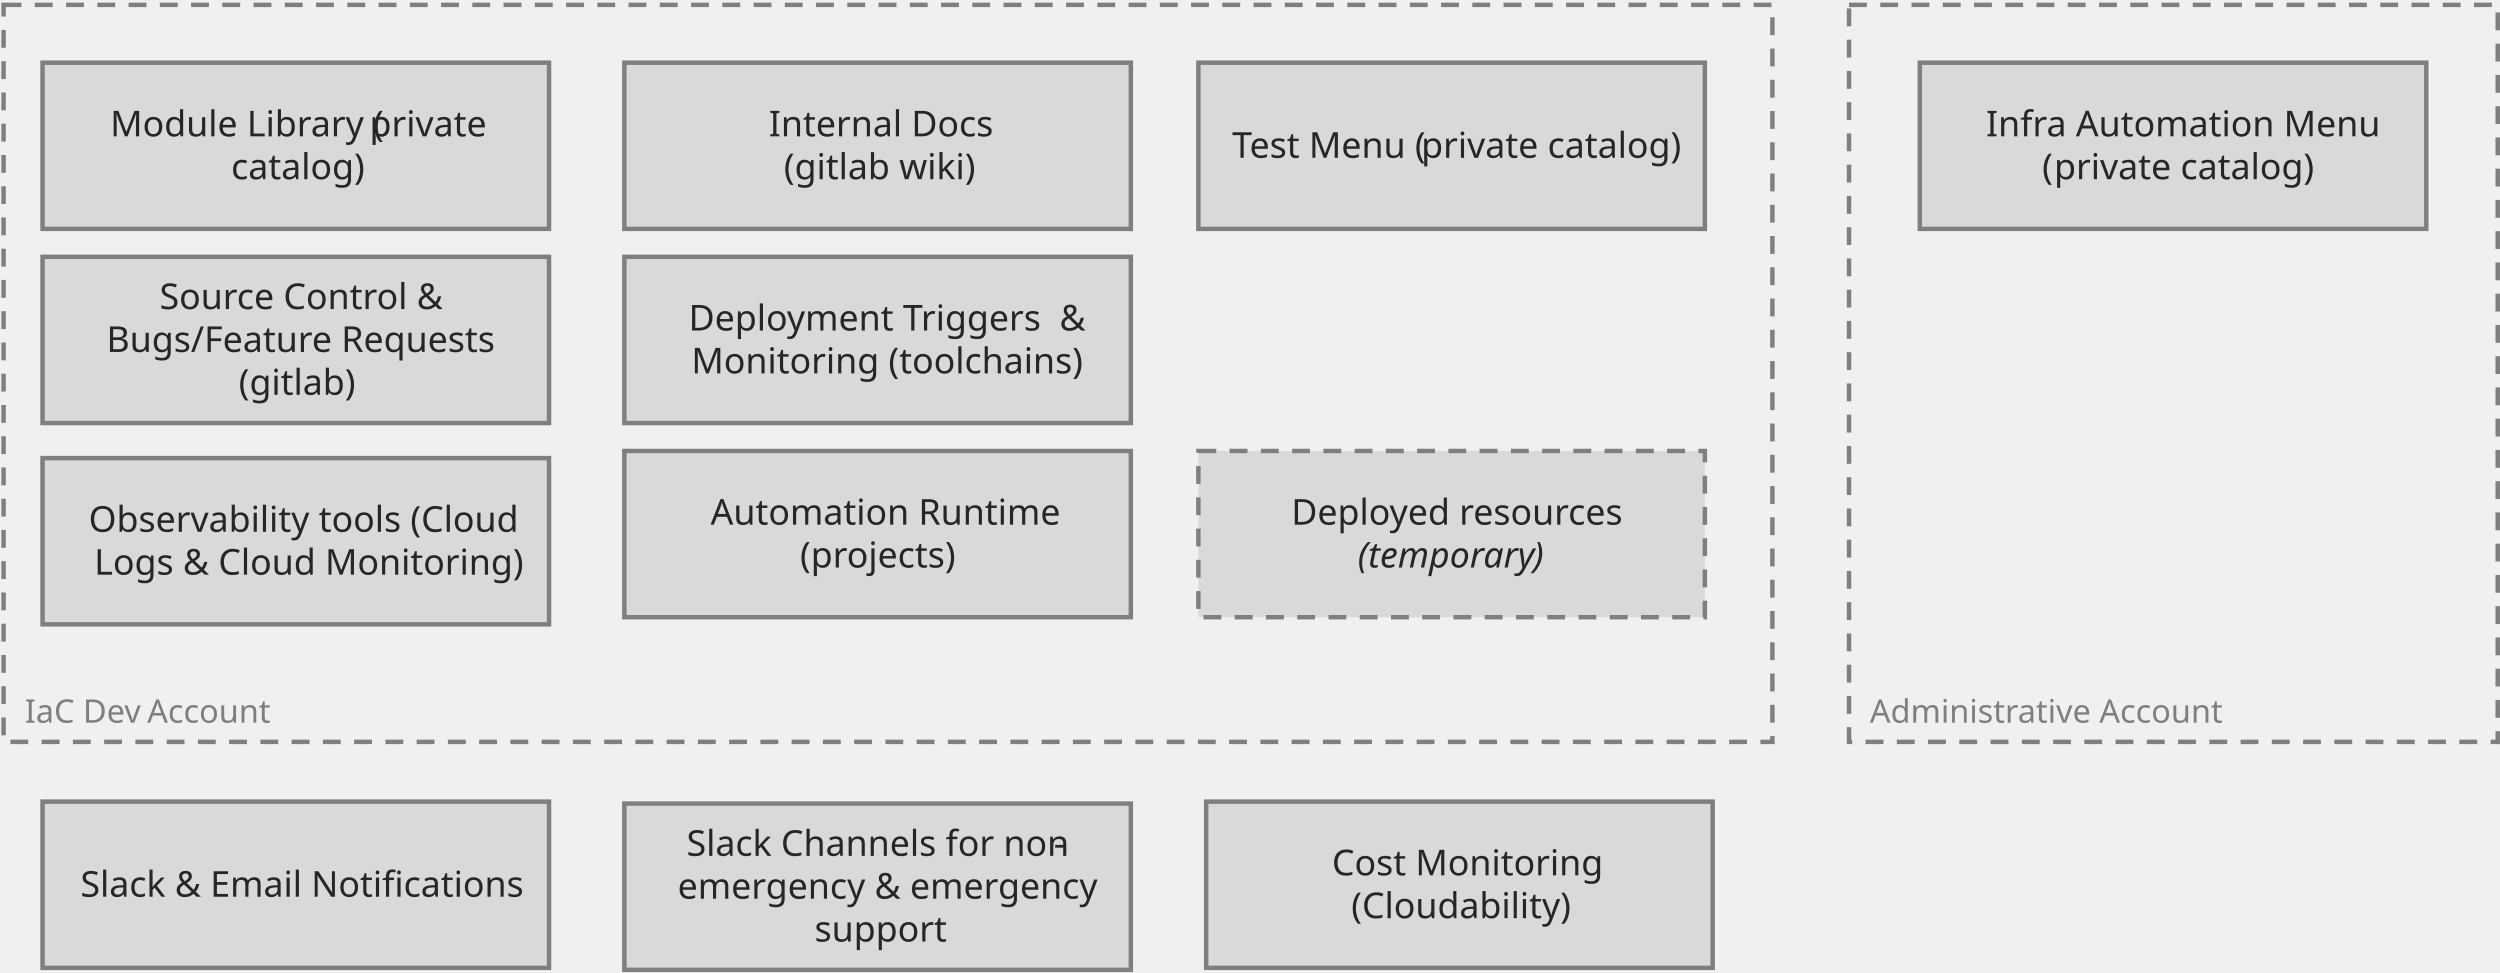
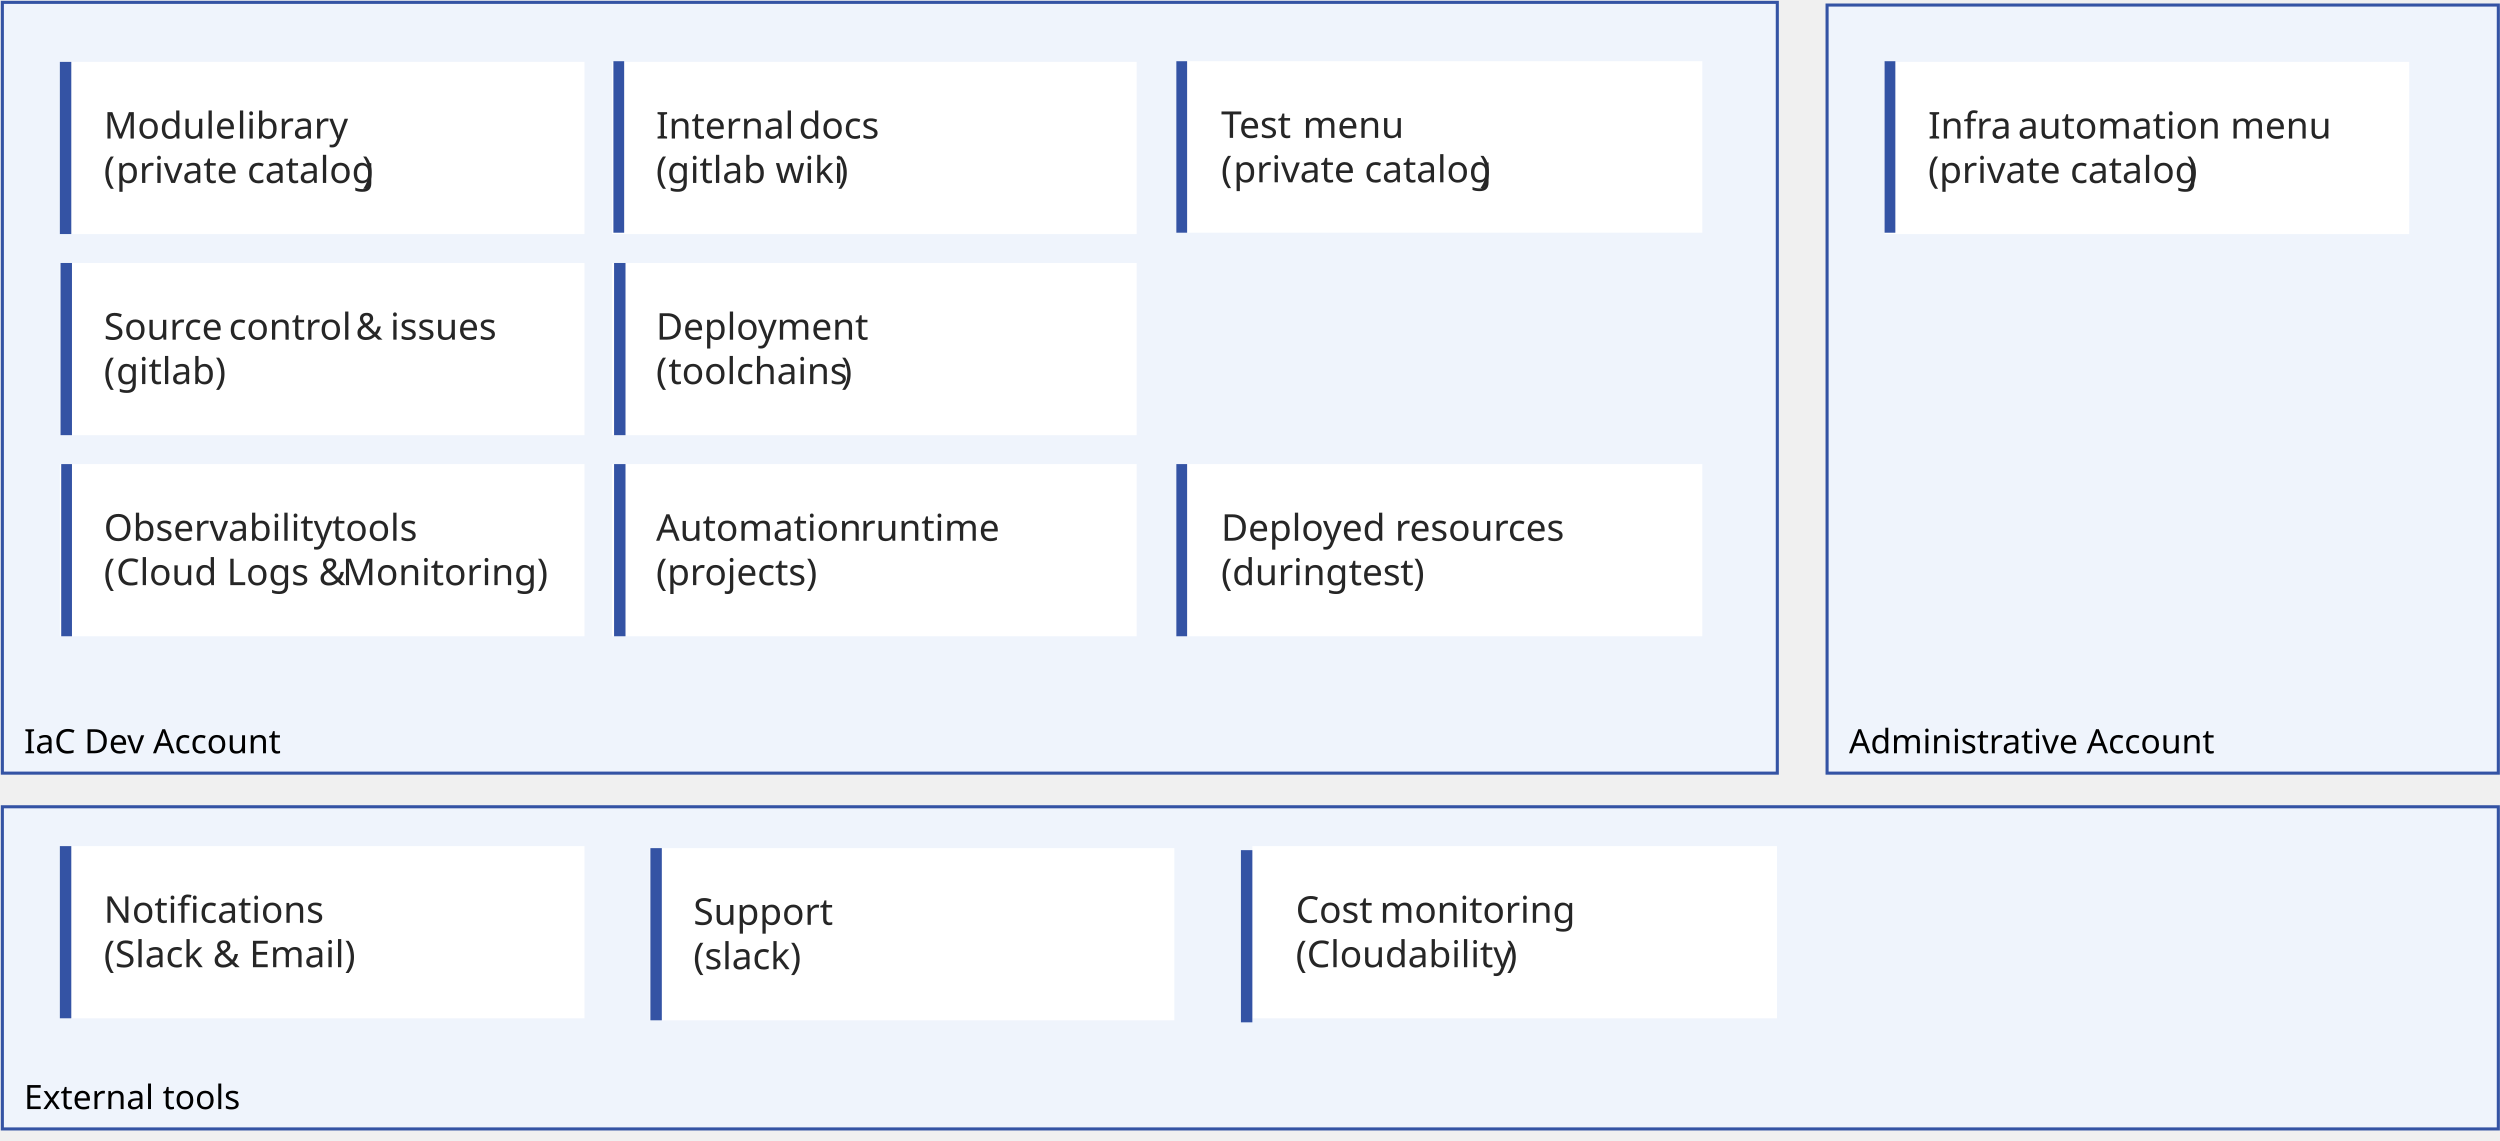
- <svg xmlns="http://www.w3.org/2000/svg" width="3850" height="1498" xml:space="preserve" overflow="hidden">
-   <g transform="translate(-252 -660)">
+ <svg xmlns="http://www.w3.org/2000/svg" width="3717" height="1696" xml:space="preserve" overflow="hidden">
+   <g transform="translate(-247 -664)">
    <g>
-       <rect x="317.5" y="756.5" width="780" height="256" stroke="#7F7F7F" stroke-width="6.875" stroke-linecap="butt" stroke-linejoin="miter" stroke-miterlimit="8" stroke-opacity="1" fill="#D9D9D9" fill-opacity="1" />
-       <text fill="#262626" fill-opacity="1" font-family="IBM Plex Sans,IBM Plex Sans_MSFontService,sans-serif" font-style="normal" font-variant="normal" font-weight="400" font-stretch="normal" font-size="55" text-anchor="start" direction="ltr" writing-mode="lr-tb" unicode-bidi="normal" text-decoration="none" transform="matrix(1 0 0 1 421.733 870)">Module Library (</text>
-       <text fill="#262626" fill-opacity="1" font-family="IBM Plex Sans,IBM Plex Sans_MSFontService,sans-serif" font-style="normal" font-variant="normal" font-weight="400" font-stretch="normal" font-size="55" text-anchor="start" direction="ltr" writing-mode="lr-tb" unicode-bidi="normal" text-decoration="none" transform="matrix(1 0 0 1 821.056 870)">private </text>
-       <text fill="#262626" fill-opacity="1" font-family="IBM Plex Sans,IBM Plex Sans_MSFontService,sans-serif" font-style="normal" font-variant="normal" font-weight="400" font-stretch="normal" font-size="55" text-anchor="start" direction="ltr" writing-mode="lr-tb" unicode-bidi="normal" text-decoration="none" transform="matrix(1 0 0 1 607.931 936)">catalog)</text>
-       <rect x="317.5" y="1055.5" width="780" height="256" stroke="#7F7F7F" stroke-width="6.875" stroke-linecap="butt" stroke-linejoin="miter" stroke-miterlimit="8" stroke-opacity="1" fill="#D9D9D9" fill-opacity="1" />
-       <text fill="#262626" fill-opacity="1" font-family="IBM Plex Sans,IBM Plex Sans_MSFontService,sans-serif" font-style="normal" font-variant="normal" font-weight="400" font-stretch="normal" font-size="55" text-anchor="start" direction="ltr" writing-mode="lr-tb" unicode-bidi="normal" text-decoration="none" transform="matrix(1 0 0 1 497.656 1136)">Source Control &amp; </text>
-       <text fill="#262626" fill-opacity="1" font-family="IBM Plex Sans,IBM Plex Sans_MSFontService,sans-serif" font-style="normal" font-variant="normal" font-weight="400" font-stretch="normal" font-size="55" text-anchor="start" direction="ltr" writing-mode="lr-tb" unicode-bidi="normal" text-decoration="none" transform="matrix(1 0 0 1 416.004 1202)">Bugs/Feature Requests </text>
-       <text fill="#262626" fill-opacity="1" font-family="IBM Plex Sans,IBM Plex Sans_MSFontService,sans-serif" font-style="normal" font-variant="normal" font-weight="400" font-stretch="normal" font-size="55" text-anchor="start" direction="ltr" writing-mode="lr-tb" unicode-bidi="normal" text-decoration="none" transform="matrix(1 0 0 1 619.688 1268)">(gitlab) </text>
-       <rect x="317.5" y="1894.5" width="780" height="256" stroke="#7F7F7F" stroke-width="6.875" stroke-linecap="butt" stroke-linejoin="miter" stroke-miterlimit="8" stroke-opacity="1" fill="#D9D9D9" fill-opacity="1" />
-       <text fill="#262626" fill-opacity="1" font-family="IBM Plex Sans,IBM Plex Sans_MSFontService,sans-serif" font-style="normal" font-variant="normal" font-weight="400" font-stretch="normal" font-size="55" text-anchor="start" direction="ltr" writing-mode="lr-tb" unicode-bidi="normal" text-decoration="none" transform="matrix(1 0 0 1 375.9 2041)">Slack &amp; Email Notifications</text>
-       <rect x="1213.5" y="1897.5" width="780" height="256" stroke="#7F7F7F" stroke-width="6.875" stroke-linecap="butt" stroke-linejoin="miter" stroke-miterlimit="8" stroke-opacity="1" fill="#D9D9D9" fill-opacity="1" />
-       <text fill="#262626" fill-opacity="1" font-family="IBM Plex Sans,IBM Plex Sans_MSFontService,sans-serif" font-style="normal" font-variant="normal" font-weight="400" font-stretch="normal" font-size="55" text-anchor="start" direction="ltr" writing-mode="lr-tb" unicode-bidi="normal" text-decoration="none" transform="matrix(1 0 0 1 1309.32 1978)">Slack Channels for non</text>
-       <text fill="#262626" fill-opacity="1" font-family="IBM Plex Sans,IBM Plex Sans_MSFontService,sans-serif" font-style="normal" font-variant="normal" font-weight="400" font-stretch="normal" font-size="55" text-anchor="start" direction="ltr" writing-mode="lr-tb" unicode-bidi="normal" text-decoration="none" transform="matrix(1 0 0 1 1874.79 1978)">-</text>
-       <text fill="#262626" fill-opacity="1" font-family="IBM Plex Sans,IBM Plex Sans_MSFontService,sans-serif" font-style="normal" font-variant="normal" font-weight="400" font-stretch="normal" font-size="55" text-anchor="start" direction="ltr" writing-mode="lr-tb" unicode-bidi="normal" text-decoration="none" transform="matrix(1 0 0 1 1295.57 2044)">emergency &amp; emergency </text>
-       <text fill="#262626" fill-opacity="1" font-family="IBM Plex Sans,IBM Plex Sans_MSFontService,sans-serif" font-style="normal" font-variant="normal" font-weight="400" font-stretch="normal" font-size="55" text-anchor="start" direction="ltr" writing-mode="lr-tb" unicode-bidi="normal" text-decoration="none" transform="matrix(1 0 0 1 1506.4 2110)">support</text>
-       <rect x="1213.5" y="756.5" width="780" height="256" stroke="#7F7F7F" stroke-width="6.875" stroke-linecap="butt" stroke-linejoin="miter" stroke-miterlimit="8" stroke-opacity="1" fill="#D9D9D9" fill-opacity="1" />
-       <text fill="#262626" fill-opacity="1" font-family="IBM Plex Sans,IBM Plex Sans_MSFontService,sans-serif" font-style="normal" font-variant="normal" font-weight="400" font-stretch="normal" font-size="55" text-anchor="start" direction="ltr" writing-mode="lr-tb" unicode-bidi="normal" text-decoration="none" transform="matrix(1 0 0 1 1435.93 870)">Internal Docs </text>
-       <text fill="#262626" fill-opacity="1" font-family="IBM Plex Sans,IBM Plex Sans_MSFontService,sans-serif" font-style="normal" font-variant="normal" font-weight="400" font-stretch="normal" font-size="55" text-anchor="start" direction="ltr" writing-mode="lr-tb" unicode-bidi="normal" text-decoration="none" transform="matrix(1 0 0 1 1459.15 936)">(gitlab wiki)</text>
-       <rect x="317.5" y="1365.5" width="780" height="256" stroke="#7F7F7F" stroke-width="6.875" stroke-linecap="butt" stroke-linejoin="miter" stroke-miterlimit="8" stroke-opacity="1" fill="#D9D9D9" fill-opacity="1" />
-       <text fill="#262626" fill-opacity="1" font-family="IBM Plex Sans,IBM Plex Sans_MSFontService,sans-serif" font-style="normal" font-variant="normal" font-weight="400" font-stretch="normal" font-size="55" text-anchor="start" direction="ltr" writing-mode="lr-tb" unicode-bidi="normal" text-decoration="none" transform="matrix(1 0 0 1 388.504 1479)">Observability tools (Cloud </text>
-       <text fill="#262626" fill-opacity="1" font-family="IBM Plex Sans,IBM Plex Sans_MSFontService,sans-serif" font-style="normal" font-variant="normal" font-weight="400" font-stretch="normal" font-size="55" text-anchor="start" direction="ltr" writing-mode="lr-tb" unicode-bidi="normal" text-decoration="none" transform="matrix(1 0 0 1 397.098 1545)">Logs &amp; Cloud Monitoring)</text>
-       <rect x="257.5" y="667.5" width="2724" height="1135" stroke="#7F7F7F" stroke-width="6.875" stroke-linecap="butt" stroke-linejoin="miter" stroke-miterlimit="8" stroke-dasharray="27.5 20.625" stroke-opacity="1" fill="none" />
-       <text fill="#7F7F7F" fill-opacity="1" font-family="IBM Plex Sans,IBM Plex Sans_MSFontService,sans-serif" font-style="normal" font-variant="normal" font-weight="400" font-stretch="normal" font-size="50" text-anchor="start" direction="ltr" writing-mode="lr-tb" unicode-bidi="normal" text-decoration="none" transform="matrix(1 0 0 1 290.182 1773)">IaC Dev </text>
-       <text fill="#7F7F7F" fill-opacity="1" font-family="IBM Plex Sans,IBM Plex Sans_MSFontService,sans-serif" font-style="normal" font-variant="normal" font-weight="400" font-stretch="normal" font-size="50" text-anchor="start" direction="ltr" writing-mode="lr-tb" unicode-bidi="normal" text-decoration="none" transform="matrix(1 0 0 1 478.672 1773)">Account</text>
-       <rect x="2109.5" y="1894.5" width="780" height="256" stroke="#7F7F7F" stroke-width="6.875" stroke-linecap="butt" stroke-linejoin="miter" stroke-miterlimit="8" stroke-opacity="1" fill="#D9D9D9" fill-opacity="1" />
-       <text fill="#262626" fill-opacity="1" font-family="IBM Plex Sans,IBM Plex Sans_MSFontService,sans-serif" font-style="normal" font-variant="normal" font-weight="400" font-stretch="normal" font-size="55" text-anchor="start" direction="ltr" writing-mode="lr-tb" unicode-bidi="normal" text-decoration="none" transform="matrix(1 0 0 1 2303.18 2008)">Cost Monitoring </text>
-       <text fill="#262626" fill-opacity="1" font-family="IBM Plex Sans,IBM Plex Sans_MSFontService,sans-serif" font-style="normal" font-variant="normal" font-weight="400" font-stretch="normal" font-size="55" text-anchor="start" direction="ltr" writing-mode="lr-tb" unicode-bidi="normal" text-decoration="none" transform="matrix(1 0 0 1 2332.97 2074)">(Cloudability)</text>
-       <rect x="2097.5" y="1354.5" width="780" height="256" stroke="#7F7F7F" stroke-width="6.875" stroke-linecap="butt" stroke-linejoin="miter" stroke-miterlimit="8" stroke-dasharray="27.5 20.625" stroke-opacity="1" fill="#D9D9D9" fill-opacity="1" />
-       <text fill="#262626" fill-opacity="1" font-family="IBM Plex Sans,IBM Plex Sans_MSFontService,sans-serif" font-style="normal" font-variant="normal" font-weight="400" font-stretch="normal" font-size="55" text-anchor="start" direction="ltr" writing-mode="lr-tb" unicode-bidi="normal" text-decoration="none" transform="matrix(1 0 0 1 2240.63 1468)">Deployed resources</text>
-       <text fill="#262626" fill-opacity="1" font-family="IBM Plex Sans,IBM Plex Sans_MSFontService,sans-serif" font-style="italic" font-variant="normal" font-weight="400" font-stretch="normal" font-size="55" text-anchor="start" direction="ltr" writing-mode="lr-tb" unicode-bidi="normal" text-decoration="none" transform="matrix(1 0 0 1 2342.88 1534)">(temporary</text>
-       <text fill="#262626" fill-opacity="1" font-family="IBM Plex Sans,IBM Plex Sans_MSFontService,sans-serif" font-style="italic" font-variant="normal" font-weight="400" font-stretch="normal" font-size="55" text-anchor="start" direction="ltr" writing-mode="lr-tb" unicode-bidi="normal" text-decoration="none" transform="matrix(1 0 0 1 2613.3 1534)">)</text>
-       <rect x="2097.5" y="756.5" width="780" height="256" stroke="#7F7F7F" stroke-width="6.875" stroke-linecap="butt" stroke-linejoin="miter" stroke-miterlimit="8" stroke-opacity="1" fill="#D9D9D9" fill-opacity="1" />
-       <text fill="#262626" fill-opacity="1" font-family="IBM Plex Sans,IBM Plex Sans_MSFontService,sans-serif" font-style="normal" font-variant="normal" font-weight="400" font-stretch="normal" font-size="55" text-anchor="start" direction="ltr" writing-mode="lr-tb" unicode-bidi="normal" text-decoration="none" transform="matrix(1 0 0 1 2149.54 903)">Test Menu (</text>
-       <text fill="#262626" fill-opacity="1" font-family="IBM Plex Sans,IBM Plex Sans_MSFontService,sans-serif" font-style="normal" font-variant="normal" font-weight="400" font-stretch="normal" font-size="55" text-anchor="start" direction="ltr" writing-mode="lr-tb" unicode-bidi="normal" text-decoration="none" transform="matrix(1 0 0 1 2440.58 903)">private catalog)</text>
-       <rect x="1213.5" y="1055.5" width="780" height="256" stroke="#7F7F7F" stroke-width="6.875" stroke-linecap="butt" stroke-linejoin="miter" stroke-miterlimit="8" stroke-opacity="1" fill="#D9D9D9" fill-opacity="1" />
-       <text fill="#262626" fill-opacity="1" font-family="IBM Plex Sans,IBM Plex Sans_MSFontService,sans-serif" font-style="normal" font-variant="normal" font-weight="400" font-stretch="normal" font-size="55" text-anchor="start" direction="ltr" writing-mode="lr-tb" unicode-bidi="normal" text-decoration="none" transform="matrix(1 0 0 1 1312.47 1169)">Deployment Triggers  &amp; </text>
-       <text fill="#262626" fill-opacity="1" font-family="IBM Plex Sans,IBM Plex Sans_MSFontService,sans-serif" font-style="normal" font-variant="normal" font-weight="400" font-stretch="normal" font-size="55" text-anchor="start" direction="ltr" writing-mode="lr-tb" unicode-bidi="normal" text-decoration="none" transform="matrix(1 0 0 1 1316.76 1235)">Monitoring (toolchains)</text>
-       <rect x="3099.5" y="667.5" width="999" height="1135" stroke="#7F7F7F" stroke-width="6.875" stroke-linecap="butt" stroke-linejoin="miter" stroke-miterlimit="8" stroke-dasharray="27.5 20.625" stroke-opacity="1" fill="none" />
-       <text fill="#7F7F7F" fill-opacity="1" font-family="IBM Plex Sans,IBM Plex Sans_MSFontService,sans-serif" font-style="normal" font-variant="normal" font-weight="400" font-stretch="normal" font-size="50" text-anchor="start" direction="ltr" writing-mode="lr-tb" unicode-bidi="normal" text-decoration="none" transform="matrix(1 0 0 1 3131.54 1773)">Administrative Account</text>
-       <rect x="3208.5" y="756.5" width="780" height="256" stroke="#7F7F7F" stroke-width="6.875" stroke-linecap="butt" stroke-linejoin="miter" stroke-miterlimit="8" stroke-opacity="1" fill="#D9D9D9" fill-opacity="1" />
-       <text fill="#262626" fill-opacity="1" font-family="IBM Plex Sans,IBM Plex Sans_MSFontService,sans-serif" font-style="normal" font-variant="normal" font-weight="400" font-stretch="normal" font-size="55" text-anchor="start" direction="ltr" writing-mode="lr-tb" unicode-bidi="normal" text-decoration="none" transform="matrix(1 0 0 1 3310.42 870)">Infra Automation Menu </text>
-       <text fill="#262626" fill-opacity="1" font-family="IBM Plex Sans,IBM Plex Sans_MSFontService,sans-serif" font-style="normal" font-variant="normal" font-weight="400" font-stretch="normal" font-size="55" text-anchor="start" direction="ltr" writing-mode="lr-tb" unicode-bidi="normal" text-decoration="none" transform="matrix(1 0 0 1 3396.93 936)">(</text>
-       <text fill="#262626" fill-opacity="1" font-family="IBM Plex Sans,IBM Plex Sans_MSFontService,sans-serif" font-style="normal" font-variant="normal" font-weight="400" font-stretch="normal" font-size="55" text-anchor="start" direction="ltr" writing-mode="lr-tb" unicode-bidi="normal" text-decoration="none" transform="matrix(1 0 0 1 3415.26 936)">private catalog)</text>
-       <rect x="1213.5" y="1354.5" width="780" height="256" stroke="#7F7F7F" stroke-width="6.875" stroke-linecap="butt" stroke-linejoin="miter" stroke-miterlimit="8" stroke-opacity="1" fill="#D9D9D9" fill-opacity="1" />
-       <text fill="#262626" fill-opacity="1" font-family="IBM Plex Sans,IBM Plex Sans_MSFontService,sans-serif" font-style="normal" font-variant="normal" font-weight="400" font-stretch="normal" font-size="55" text-anchor="start" direction="ltr" writing-mode="lr-tb" unicode-bidi="normal" text-decoration="none" transform="matrix(1 0 0 1 1346.27 1468)">Automation Runtime</text>
-       <text fill="#262626" fill-opacity="1" font-family="IBM Plex Sans,IBM Plex Sans_MSFontService,sans-serif" font-style="normal" font-variant="normal" font-weight="400" font-stretch="normal" font-size="55" text-anchor="start" direction="ltr" writing-mode="lr-tb" unicode-bidi="normal" text-decoration="none" transform="matrix(1 0 0 1 1484.05 1534)">(projects)</text>
+       <rect x="250.5" y="1863.5" width="3711" height="479" stroke="#3453A4" stroke-width="4.583" stroke-linecap="butt" stroke-linejoin="miter" stroke-miterlimit="8" stroke-opacity="1" fill="#EFF4FC" fill-opacity="1" />
+       <text fill="#000000" fill-opacity="1" font-family="IBM Plex Sans,IBM Plex Sans_MSFontService,sans-serif" font-style="normal" font-variant="normal" font-weight="400" font-stretch="normal" font-size="50" text-anchor="start" direction="ltr" writing-mode="lr-tb" unicode-bidi="normal" text-decoration="none" transform="matrix(1 0 0 1 282.753 2313)">External tools</text>
+       <rect x="250.5" y="667.5" width="2639" height="1146" stroke="#3453A4" stroke-width="4.583" stroke-linecap="butt" stroke-linejoin="miter" stroke-miterlimit="8" stroke-opacity="1" fill="#EFF4FC" fill-opacity="1" />
+       <text fill="#000000" fill-opacity="1" font-family="IBM Plex Sans,IBM Plex Sans_MSFontService,sans-serif" font-style="normal" font-variant="normal" font-weight="400" font-stretch="normal" font-size="50" text-anchor="start" direction="ltr" writing-mode="lr-tb" unicode-bidi="normal" text-decoration="none" transform="matrix(1 0 0 1 282.753 1784)">IaC Dev Account</text>
+       <rect x="336" y="756" width="780" height="256" fill="#FFFFFF" fill-opacity="1" />
+       <text fill="#262626" fill-opacity="1" font-family="IBM Plex Sans,IBM Plex Sans_MSFontService,sans-serif" font-style="normal" font-variant="normal" font-weight="400" font-stretch="normal" font-size="55" text-anchor="start" direction="ltr" writing-mode="lr-tb" unicode-bidi="normal" text-decoration="none" transform="matrix(1 0 0 1 401.423 870)">Module </text>
+       <text fill="#262626" fill-opacity="1" font-family="IBM Plex Sans,IBM Plex Sans_MSFontService,sans-serif" font-style="normal" font-variant="normal" font-weight="400" font-stretch="normal" font-size="55" text-anchor="start" direction="ltr" writing-mode="lr-tb" unicode-bidi="normal" text-decoration="none" transform="matrix(1 0 0 1 599.08 870)">library </text>
+       <text fill="#262626" fill-opacity="1" font-family="IBM Plex Sans,IBM Plex Sans_MSFontService,sans-serif" font-style="normal" font-variant="normal" font-weight="400" font-stretch="normal" font-size="55" text-anchor="start" direction="ltr" writing-mode="lr-tb" unicode-bidi="normal" text-decoration="none" transform="matrix(1 0 0 1 401.423 936)">(</text>
+       <text fill="#262626" fill-opacity="1" font-family="IBM Plex Sans,IBM Plex Sans_MSFontService,sans-serif" font-style="normal" font-variant="normal" font-weight="400" font-stretch="normal" font-size="55" text-anchor="start" direction="ltr" writing-mode="lr-tb" unicode-bidi="normal" text-decoration="none" transform="matrix(1 0 0 1 419.757 936)">private catalog</text>
+       <text fill="#262626" fill-opacity="1" font-family="IBM Plex Sans,IBM Plex Sans_MSFontService,sans-serif" font-style="normal" font-variant="normal" font-weight="400" font-stretch="normal" font-size="55" text-anchor="start" direction="ltr" writing-mode="lr-tb" unicode-bidi="normal" text-decoration="none" transform="matrix(1 0 0 1 785.278 936)">)</text>
+       <rect x="336" y="1055" width="780" height="256" fill="#FFFFFF" fill-opacity="1" />
+       <text fill="#262626" fill-opacity="1" font-family="IBM Plex Sans,IBM Plex Sans_MSFontService,sans-serif" font-style="normal" font-variant="normal" font-weight="400" font-stretch="normal" font-size="55" text-anchor="start" direction="ltr" writing-mode="lr-tb" unicode-bidi="normal" text-decoration="none" transform="matrix(1 0 0 1 401.423 1169)">Source </text>
+       <text fill="#262626" fill-opacity="1" font-family="IBM Plex Sans,IBM Plex Sans_MSFontService,sans-serif" font-style="normal" font-variant="normal" font-weight="400" font-stretch="normal" font-size="55" text-anchor="start" direction="ltr" writing-mode="lr-tb" unicode-bidi="normal" text-decoration="none" transform="matrix(1 0 0 1 587.048 1169)">control </text>
+       <text fill="#262626" fill-opacity="1" font-family="IBM Plex Sans,IBM Plex Sans_MSFontService,sans-serif" font-style="normal" font-variant="normal" font-weight="400" font-stretch="normal" font-size="55" text-anchor="start" direction="ltr" writing-mode="lr-tb" unicode-bidi="normal" text-decoration="none" transform="matrix(1 0 0 1 775.538 1169)">&amp; </text>
+       <text fill="#262626" fill-opacity="1" font-family="IBM Plex Sans,IBM Plex Sans_MSFontService,sans-serif" font-style="normal" font-variant="normal" font-weight="400" font-stretch="normal" font-size="55" text-anchor="start" direction="ltr" writing-mode="lr-tb" unicode-bidi="normal" text-decoration="none" transform="matrix(1 0 0 1 827.101 1169)">issues</text>
+       <text fill="#262626" fill-opacity="1" font-family="IBM Plex Sans,IBM Plex Sans_MSFontService,sans-serif" font-style="normal" font-variant="normal" font-weight="400" font-stretch="normal" font-size="55" text-anchor="start" direction="ltr" writing-mode="lr-tb" unicode-bidi="normal" text-decoration="none" transform="matrix(1 0 0 1 401.423 1235)">(</text>
+       <text fill="#262626" fill-opacity="1" font-family="IBM Plex Sans,IBM Plex Sans_MSFontService,sans-serif" font-style="normal" font-variant="normal" font-weight="400" font-stretch="normal" font-size="55" text-anchor="start" direction="ltr" writing-mode="lr-tb" unicode-bidi="normal" text-decoration="none" transform="matrix(1 0 0 1 419.757 1235)">gitlab) </text>
+       <rect x="336" y="1922" width="780" height="256" fill="#FFFFFF" fill-opacity="1" />
+       <text fill="#262626" fill-opacity="1" font-family="IBM Plex Sans,IBM Plex Sans_MSFontService,sans-serif" font-style="normal" font-variant="normal" font-weight="400" font-stretch="normal" font-size="55" text-anchor="start" direction="ltr" writing-mode="lr-tb" unicode-bidi="normal" text-decoration="none" transform="matrix(1 0 0 1 401.423 2036)">Notifications</text>
+       <text fill="#262626" fill-opacity="1" font-family="IBM Plex Sans,IBM Plex Sans_MSFontService,sans-serif" font-style="normal" font-variant="normal" font-weight="400" font-stretch="normal" font-size="55" text-anchor="start" direction="ltr" writing-mode="lr-tb" unicode-bidi="normal" text-decoration="none" transform="matrix(1 0 0 1 401.423 2102)">(Slack &amp; Email)</text>
+       <rect x="1213" y="1925" width="780" height="256" fill="#FFFFFF" fill-opacity="1" />
+       <text fill="#262626" fill-opacity="1" font-family="IBM Plex Sans,IBM Plex Sans_MSFontService,sans-serif" font-style="normal" font-variant="normal" font-weight="400" font-stretch="normal" font-size="55" text-anchor="start" direction="ltr" writing-mode="lr-tb" unicode-bidi="normal" text-decoration="none" transform="matrix(1 0 0 1 1277.93 2039)">Support </text>
+       <text fill="#262626" fill-opacity="1" font-family="IBM Plex Sans,IBM Plex Sans_MSFontService,sans-serif" font-style="normal" font-variant="normal" font-weight="400" font-stretch="normal" font-size="55" text-anchor="start" direction="ltr" writing-mode="lr-tb" unicode-bidi="normal" text-decoration="none" transform="matrix(1 0 0 1 1277.93 2105)">(slack)</text>
+       <rect x="1157" y="756" width="780" height="256" fill="#FFFFFF" fill-opacity="1" />
+       <text fill="#262626" fill-opacity="1" font-family="IBM Plex Sans,IBM Plex Sans_MSFontService,sans-serif" font-style="normal" font-variant="normal" font-weight="400" font-stretch="normal" font-size="55" text-anchor="start" direction="ltr" writing-mode="lr-tb" unicode-bidi="normal" text-decoration="none" transform="matrix(1 0 0 1 1222.44 870)">Internal </text>
+       <text fill="#262626" fill-opacity="1" font-family="IBM Plex Sans,IBM Plex Sans_MSFontService,sans-serif" font-style="normal" font-variant="normal" font-weight="400" font-stretch="normal" font-size="55" text-anchor="start" direction="ltr" writing-mode="lr-tb" unicode-bidi="normal" text-decoration="none" transform="matrix(1 0 0 1 1434.42 870)">docs </text>
+       <text fill="#262626" fill-opacity="1" font-family="IBM Plex Sans,IBM Plex Sans_MSFontService,sans-serif" font-style="normal" font-variant="normal" font-weight="400" font-stretch="normal" font-size="55" text-anchor="start" direction="ltr" writing-mode="lr-tb" unicode-bidi="normal" text-decoration="none" transform="matrix(1 0 0 1 1222.44 936)">(gitlab wiki</text>
+       <text fill="#262626" fill-opacity="1" font-family="IBM Plex Sans,IBM Plex Sans_MSFontService,sans-serif" font-style="normal" font-variant="normal" font-weight="400" font-stretch="normal" font-size="55" text-anchor="start" direction="ltr" writing-mode="lr-tb" unicode-bidi="normal" text-decoration="none" transform="matrix(1 0 0 1 1491.71 936)">)</text>
+       <rect x="336" y="1354" width="780" height="256" fill="#FFFFFF" fill-opacity="1" />
+       <text fill="#262626" fill-opacity="1" font-family="IBM Plex Sans,IBM Plex Sans_MSFontService,sans-serif" font-style="normal" font-variant="normal" font-weight="400" font-stretch="normal" font-size="55" text-anchor="start" direction="ltr" writing-mode="lr-tb" unicode-bidi="normal" text-decoration="none" transform="matrix(1 0 0 1 401.423 1468)">Observability </text>
+       <text fill="#262626" fill-opacity="1" font-family="IBM Plex Sans,IBM Plex Sans_MSFontService,sans-serif" font-style="normal" font-variant="normal" font-weight="400" font-stretch="normal" font-size="55" text-anchor="start" direction="ltr" writing-mode="lr-tb" unicode-bidi="normal" text-decoration="none" transform="matrix(1 0 0 1 740.59 1468)">tools</text>
+       <text fill="#262626" fill-opacity="1" font-family="IBM Plex Sans,IBM Plex Sans_MSFontService,sans-serif" font-style="normal" font-variant="normal" font-weight="400" font-stretch="normal" font-size="55" text-anchor="start" direction="ltr" writing-mode="lr-tb" unicode-bidi="normal" text-decoration="none" transform="matrix(1 0 0 1 401.423 1534)">(</text>
+       <text fill="#262626" fill-opacity="1" font-family="IBM Plex Sans,IBM Plex Sans_MSFontService,sans-serif" font-style="normal" font-variant="normal" font-weight="400" font-stretch="normal" font-size="55" text-anchor="start" direction="ltr" writing-mode="lr-tb" unicode-bidi="normal" text-decoration="none" transform="matrix(1 0 0 1 419.757 1534)">Cloud Logs &amp; </text>
+       <text fill="#262626" fill-opacity="1" font-family="IBM Plex Sans,IBM Plex Sans_MSFontService,sans-serif" font-style="normal" font-variant="normal" font-weight="400" font-stretch="normal" font-size="55" text-anchor="start" direction="ltr" writing-mode="lr-tb" unicode-bidi="normal" text-decoration="none" transform="matrix(1 0 0 1 756.059 1534)">Monitoring)</text>
+       <rect x="2109" y="1922" width="780" height="256" fill="#FFFFFF" fill-opacity="1" />
+       <text fill="#262626" fill-opacity="1" font-family="IBM Plex Sans,IBM Plex Sans_MSFontService,sans-serif" font-style="normal" font-variant="normal" font-weight="400" font-stretch="normal" font-size="55" text-anchor="start" direction="ltr" writing-mode="lr-tb" unicode-bidi="normal" text-decoration="none" transform="matrix(1 0 0 1 2173.53 2036)">Cost </text>
+       <text fill="#262626" fill-opacity="1" font-family="IBM Plex Sans,IBM Plex Sans_MSFontService,sans-serif" font-style="normal" font-variant="normal" font-weight="400" font-stretch="normal" font-size="55" text-anchor="start" direction="ltr" writing-mode="lr-tb" unicode-bidi="normal" text-decoration="none" transform="matrix(1 0 0 1 2298.43 2036)">monitoring </text>
+       <text fill="#262626" fill-opacity="1" font-family="IBM Plex Sans,IBM Plex Sans_MSFontService,sans-serif" font-style="normal" font-variant="normal" font-weight="400" font-stretch="normal" font-size="55" text-anchor="start" direction="ltr" writing-mode="lr-tb" unicode-bidi="normal" text-decoration="none" transform="matrix(1 0 0 1 2173.53 2102)">(Cloudability</text>
+       <text fill="#262626" fill-opacity="1" font-family="IBM Plex Sans,IBM Plex Sans_MSFontService,sans-serif" font-style="normal" font-variant="normal" font-weight="400" font-stretch="normal" font-size="55" text-anchor="start" direction="ltr" writing-mode="lr-tb" unicode-bidi="normal" text-decoration="none" transform="matrix(1 0 0 1 2486.34 2102)">)</text>
+       <rect x="1998" y="1354" width="780" height="256" fill="#FFFFFF" fill-opacity="1" />
+       <text fill="#262626" fill-opacity="1" font-family="IBM Plex Sans,IBM Plex Sans_MSFontService,sans-serif" font-style="normal" font-variant="normal" font-weight="400" font-stretch="normal" font-size="55" text-anchor="start" direction="ltr" writing-mode="lr-tb" unicode-bidi="normal" text-decoration="none" transform="matrix(1 0 0 1 2062.57 1468)">Deployed resources</text>
+       <text fill="#262626" fill-opacity="1" font-family="IBM Plex Sans,IBM Plex Sans_MSFontService,sans-serif" font-style="normal" font-variant="normal" font-weight="400" font-stretch="normal" font-size="55" text-anchor="start" direction="ltr" writing-mode="lr-tb" unicode-bidi="normal" text-decoration="none" transform="matrix(1 0 0 1 2062.57 1534)">(during</text>
+       <text fill="#262626" fill-opacity="1" font-family="IBM Plex Sans,IBM Plex Sans_MSFontService,sans-serif" font-style="normal" font-variant="normal" font-weight="400" font-stretch="normal" font-size="55" text-anchor="start" direction="ltr" writing-mode="lr-tb" unicode-bidi="normal" text-decoration="none" transform="matrix(1 0 0 1 2252.2 1534)">tes</text>
+       <text fill="#262626" fill-opacity="1" font-family="IBM Plex Sans,IBM Plex Sans_MSFontService,sans-serif" font-style="normal" font-variant="normal" font-weight="400" font-stretch="normal" font-size="55" text-anchor="start" direction="ltr" writing-mode="lr-tb" unicode-bidi="normal" text-decoration="none" transform="matrix(1 0 0 1 2328.97 1534)">t</text>
+       <text fill="#262626" fill-opacity="1" font-family="IBM Plex Sans,IBM Plex Sans_MSFontService,sans-serif" font-style="normal" font-variant="normal" font-weight="400" font-stretch="normal" font-size="55" text-anchor="start" direction="ltr" writing-mode="lr-tb" unicode-bidi="normal" text-decoration="none" transform="matrix(1 0 0 1 2348.45 1534)">)</text>
+       <rect x="1998" y="755" width="780" height="255" fill="#FFFFFF" fill-opacity="1" />
+       <text fill="#262626" fill-opacity="1" font-family="IBM Plex Sans,IBM Plex Sans_MSFontService,sans-serif" font-style="normal" font-variant="normal" font-weight="400" font-stretch="normal" font-size="55" text-anchor="start" direction="ltr" writing-mode="lr-tb" unicode-bidi="normal" text-decoration="none" transform="matrix(1 0 0 1 2062.57 869)">Test </text>
+       <text fill="#262626" fill-opacity="1" font-family="IBM Plex Sans,IBM Plex Sans_MSFontService,sans-serif" font-style="normal" font-variant="normal" font-weight="400" font-stretch="normal" font-size="55" text-anchor="start" direction="ltr" writing-mode="lr-tb" unicode-bidi="normal" text-decoration="none" transform="matrix(1 0 0 1 2184.03 869)">menu </text>
+       <text fill="#262626" fill-opacity="1" font-family="IBM Plex Sans,IBM Plex Sans_MSFontService,sans-serif" font-style="normal" font-variant="normal" font-weight="400" font-stretch="normal" font-size="55" text-anchor="start" direction="ltr" writing-mode="lr-tb" unicode-bidi="normal" text-decoration="none" transform="matrix(1 0 0 1 2062.57 935)">(</text>
+       <text fill="#262626" fill-opacity="1" font-family="IBM Plex Sans,IBM Plex Sans_MSFontService,sans-serif" font-style="normal" font-variant="normal" font-weight="400" font-stretch="normal" font-size="55" text-anchor="start" direction="ltr" writing-mode="lr-tb" unicode-bidi="normal" text-decoration="none" transform="matrix(1 0 0 1 2080.9 935)">private catalog</text>
+       <text fill="#262626" fill-opacity="1" font-family="IBM Plex Sans,IBM Plex Sans_MSFontService,sans-serif" font-style="normal" font-variant="normal" font-weight="400" font-stretch="normal" font-size="55" text-anchor="start" direction="ltr" writing-mode="lr-tb" unicode-bidi="normal" text-decoration="none" transform="matrix(1 0 0 1 2446.42 935)">)</text>
+       <rect x="1157" y="1055" width="780" height="256" fill="#FFFFFF" fill-opacity="1" />
+       <text fill="#262626" fill-opacity="1" font-family="IBM Plex Sans,IBM Plex Sans_MSFontService,sans-serif" font-style="normal" font-variant="normal" font-weight="400" font-stretch="normal" font-size="55" text-anchor="start" direction="ltr" writing-mode="lr-tb" unicode-bidi="normal" text-decoration="none" transform="matrix(1 0 0 1 1222.44 1169)">Deployment </text>
+       <text fill="#262626" fill-opacity="1" font-family="IBM Plex Sans,IBM Plex Sans_MSFontService,sans-serif" font-style="normal" font-variant="normal" font-weight="400" font-stretch="normal" font-size="55" text-anchor="start" direction="ltr" writing-mode="lr-tb" unicode-bidi="normal" text-decoration="none" transform="matrix(1 0 0 1 1222.44 1235)">(</text>
+       <text fill="#262626" fill-opacity="1" font-family="IBM Plex Sans,IBM Plex Sans_MSFontService,sans-serif" font-style="normal" font-variant="normal" font-weight="400" font-stretch="normal" font-size="55" text-anchor="start" direction="ltr" writing-mode="lr-tb" unicode-bidi="normal" text-decoration="none" transform="matrix(1 0 0 1 1240.78 1235)">toolchains</text>
+       <text fill="#262626" fill-opacity="1" font-family="IBM Plex Sans,IBM Plex Sans_MSFontService,sans-serif" font-style="normal" font-variant="normal" font-weight="400" font-stretch="normal" font-size="55" text-anchor="start" direction="ltr" writing-mode="lr-tb" unicode-bidi="normal" text-decoration="none" transform="matrix(1 0 0 1 1497.44 1235)">)</text>
+       <rect x="2963.5" y="671.5" width="998" height="1142" stroke="#3453A4" stroke-width="4.583" stroke-linecap="butt" stroke-linejoin="miter" stroke-miterlimit="8" stroke-opacity="1" fill="#EFF4FC" fill-opacity="1" />
+       <text fill="#000000" fill-opacity="1" font-family="IBM Plex Sans,IBM Plex Sans_MSFontService,sans-serif" font-style="normal" font-variant="normal" font-weight="400" font-stretch="normal" font-size="50" text-anchor="start" direction="ltr" writing-mode="lr-tb" unicode-bidi="normal" text-decoration="none" transform="matrix(1 0 0 1 2996.05 1784)">Administrative Account</text>
+       <rect x="3049" y="756" width="780" height="256" fill="#FFFFFF" fill-opacity="1" />
+       <text fill="#262626" fill-opacity="1" font-family="IBM Plex Sans,IBM Plex Sans_MSFontService,sans-serif" font-style="normal" font-variant="normal" font-weight="400" font-stretch="normal" font-size="55" text-anchor="start" direction="ltr" writing-mode="lr-tb" unicode-bidi="normal" text-decoration="none" transform="matrix(1 0 0 1 3113.73 870)">Infra </text>
+       <text fill="#262626" fill-opacity="1" font-family="IBM Plex Sans,IBM Plex Sans_MSFontService,sans-serif" font-style="normal" font-variant="normal" font-weight="400" font-stretch="normal" font-size="55" text-anchor="start" direction="ltr" writing-mode="lr-tb" unicode-bidi="normal" text-decoration="none" transform="matrix(1 0 0 1 3247.22 870)">automation menu </text>
+       <text fill="#262626" fill-opacity="1" font-family="IBM Plex Sans,IBM Plex Sans_MSFontService,sans-serif" font-style="normal" font-variant="normal" font-weight="400" font-stretch="normal" font-size="55" text-anchor="start" direction="ltr" writing-mode="lr-tb" unicode-bidi="normal" text-decoration="none" transform="matrix(1 0 0 1 3113.73 936)">(private catalog</text>
+       <text fill="#262626" fill-opacity="1" font-family="IBM Plex Sans,IBM Plex Sans_MSFontService,sans-serif" font-style="normal" font-variant="normal" font-weight="400" font-stretch="normal" font-size="55" text-anchor="start" direction="ltr" writing-mode="lr-tb" unicode-bidi="normal" text-decoration="none" transform="matrix(1 0 0 1 3497.59 936)">)</text>
+       <rect x="1157" y="1354" width="780" height="256" fill="#FFFFFF" fill-opacity="1" />
+       <text fill="#262626" fill-opacity="1" font-family="IBM Plex Sans,IBM Plex Sans_MSFontService,sans-serif" font-style="normal" font-variant="normal" font-weight="400" font-stretch="normal" font-size="55" text-anchor="start" direction="ltr" writing-mode="lr-tb" unicode-bidi="normal" text-decoration="none" transform="matrix(1 0 0 1 1222.44 1468)">Automation </text>
+       <text fill="#262626" fill-opacity="1" font-family="IBM Plex Sans,IBM Plex Sans_MSFontService,sans-serif" font-style="normal" font-variant="normal" font-weight="400" font-stretch="normal" font-size="55" text-anchor="start" direction="ltr" writing-mode="lr-tb" unicode-bidi="normal" text-decoration="none" transform="matrix(1 0 0 1 1526.09 1468)">runtime</text>
+       <text fill="#262626" fill-opacity="1" font-family="IBM Plex Sans,IBM Plex Sans_MSFontService,sans-serif" font-style="normal" font-variant="normal" font-weight="400" font-stretch="normal" font-size="55" text-anchor="start" direction="ltr" writing-mode="lr-tb" unicode-bidi="normal" text-decoration="none" transform="matrix(1 0 0 1 1222.44 1534)">(projects)</text>
+       <rect x="336" y="756" width="17" height="256" fill="#3453A4" fill-opacity="1" />
+       <rect x="337" y="1055" width="17" height="256" fill="#3453A4" fill-opacity="1" />
+       <rect x="338" y="1354" width="16" height="256" fill="#3453A4" fill-opacity="1" />
+       <rect x="336" y="1922" width="17" height="256" fill="#3453A4" fill-opacity="1" />
+       <rect x="1214" y="1925" width="17" height="256" fill="#3453A4" fill-opacity="1" />
+       <rect x="2092" y="1928" width="17" height="256" fill="#3453A4" fill-opacity="1" />
+       <rect x="1160" y="1354" width="17" height="256" fill="#3453A4" fill-opacity="1" />
+       <rect x="1159" y="755" width="16" height="255" fill="#3453A4" fill-opacity="1" />
+       <rect x="1160" y="1055" width="17" height="256" fill="#3453A4" fill-opacity="1" />
+       <rect x="1996" y="755" width="16" height="255" fill="#3453A4" fill-opacity="1" />
+       <rect x="1996" y="1354" width="16" height="256" fill="#3453A4" fill-opacity="1" />
+       <rect x="3049" y="755" width="16" height="255" fill="#3453A4" fill-opacity="1" />
    </g>
  </g>
</svg>
